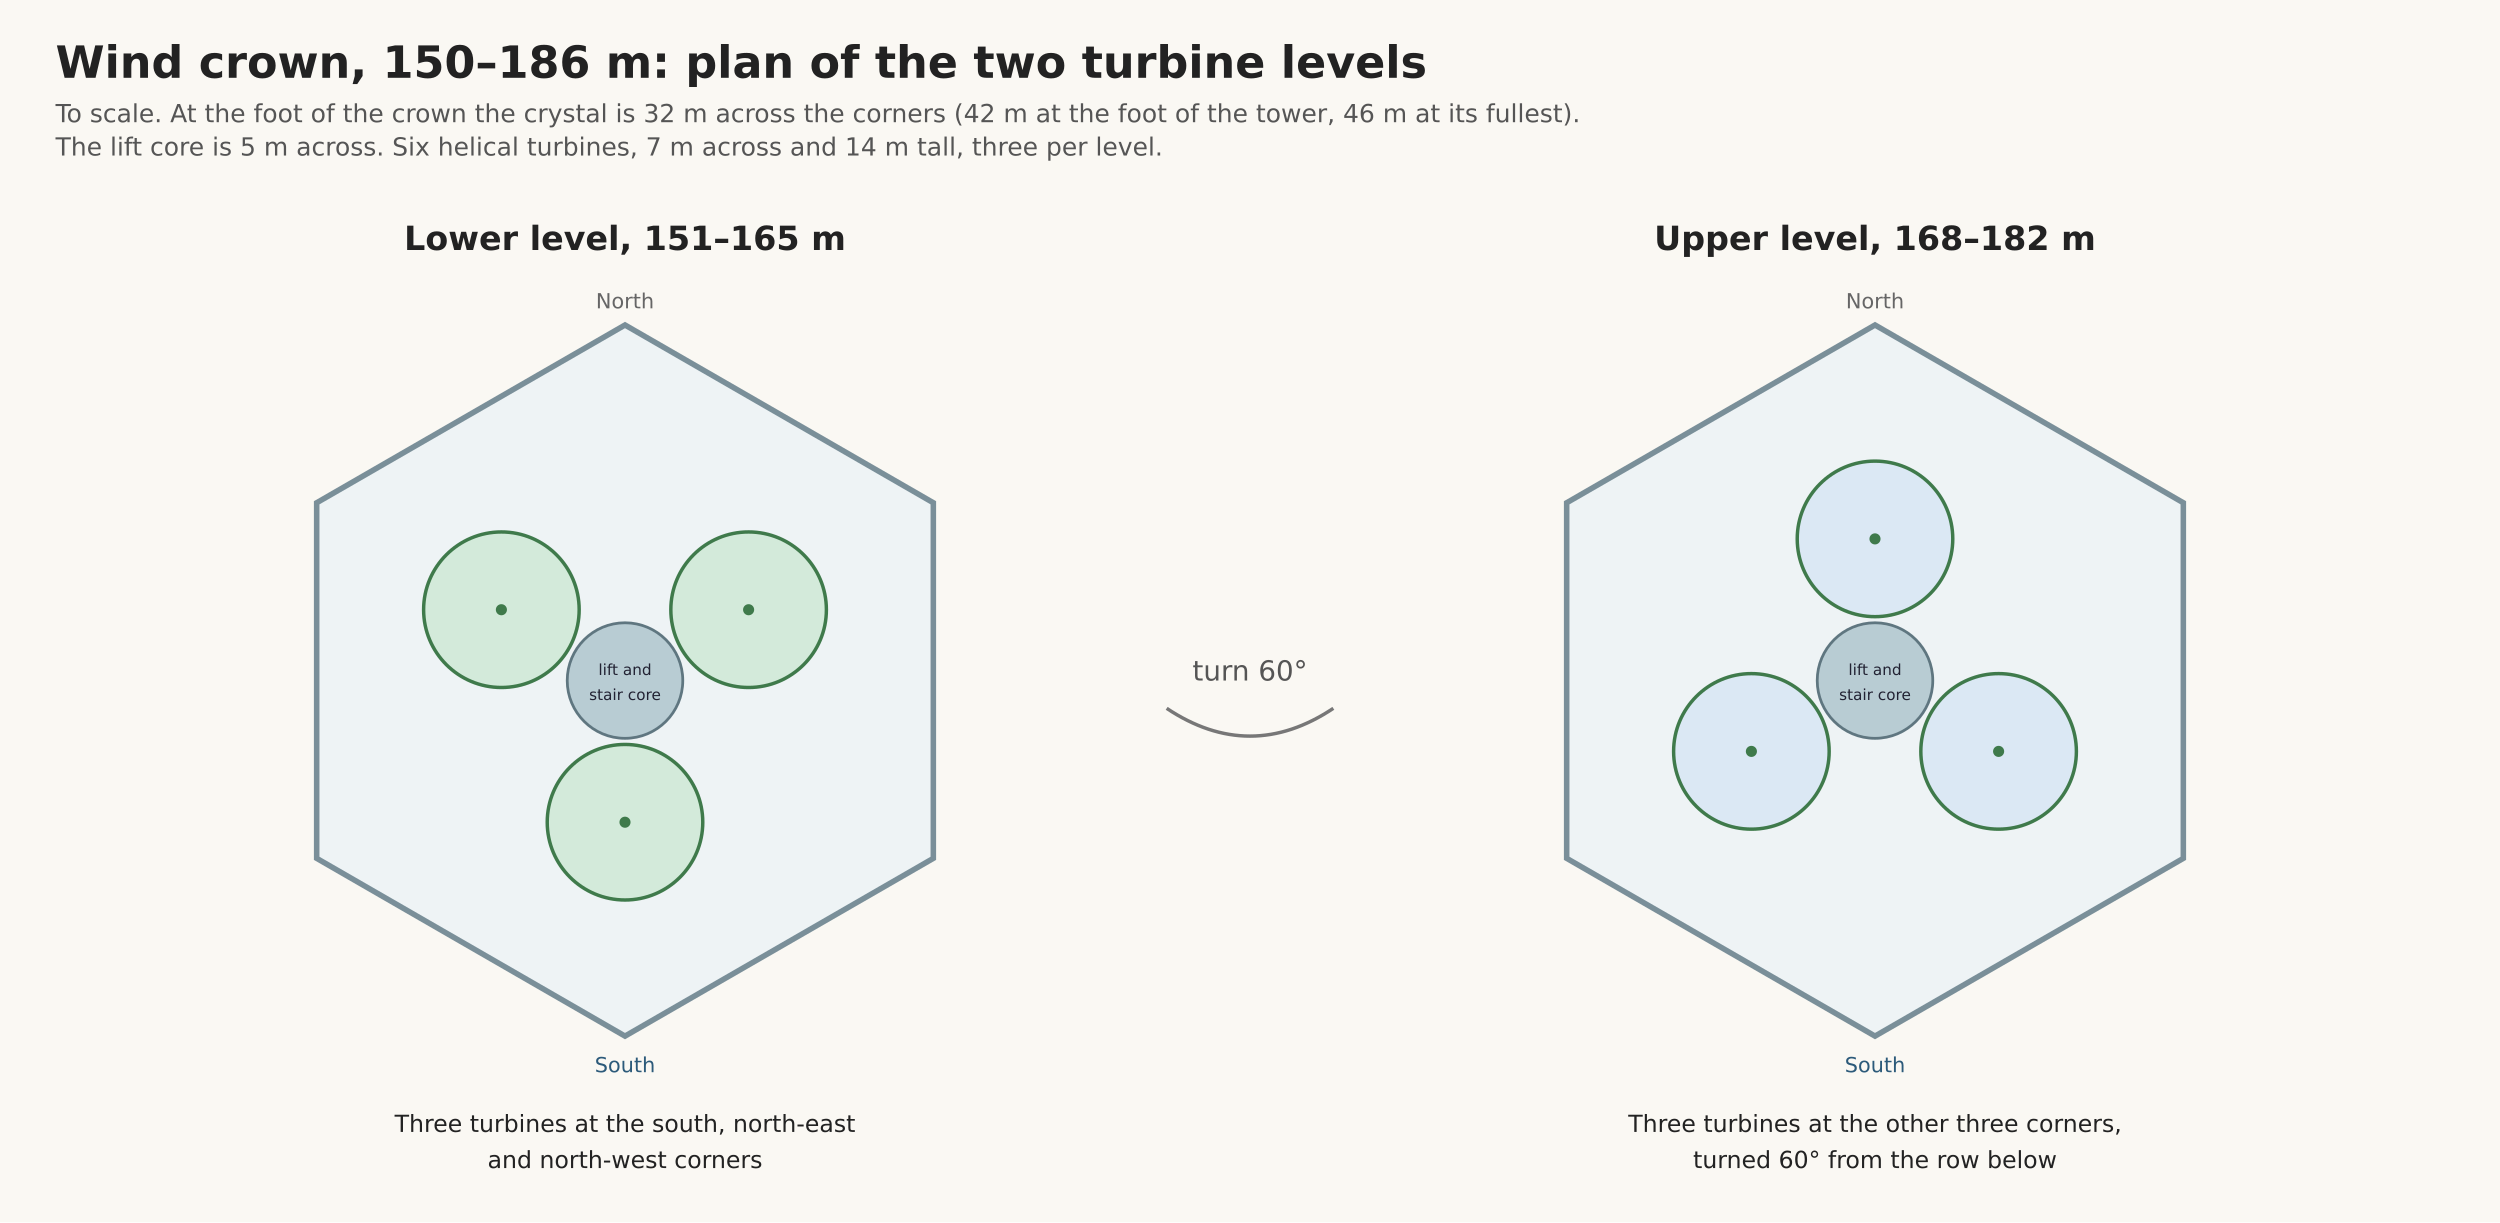
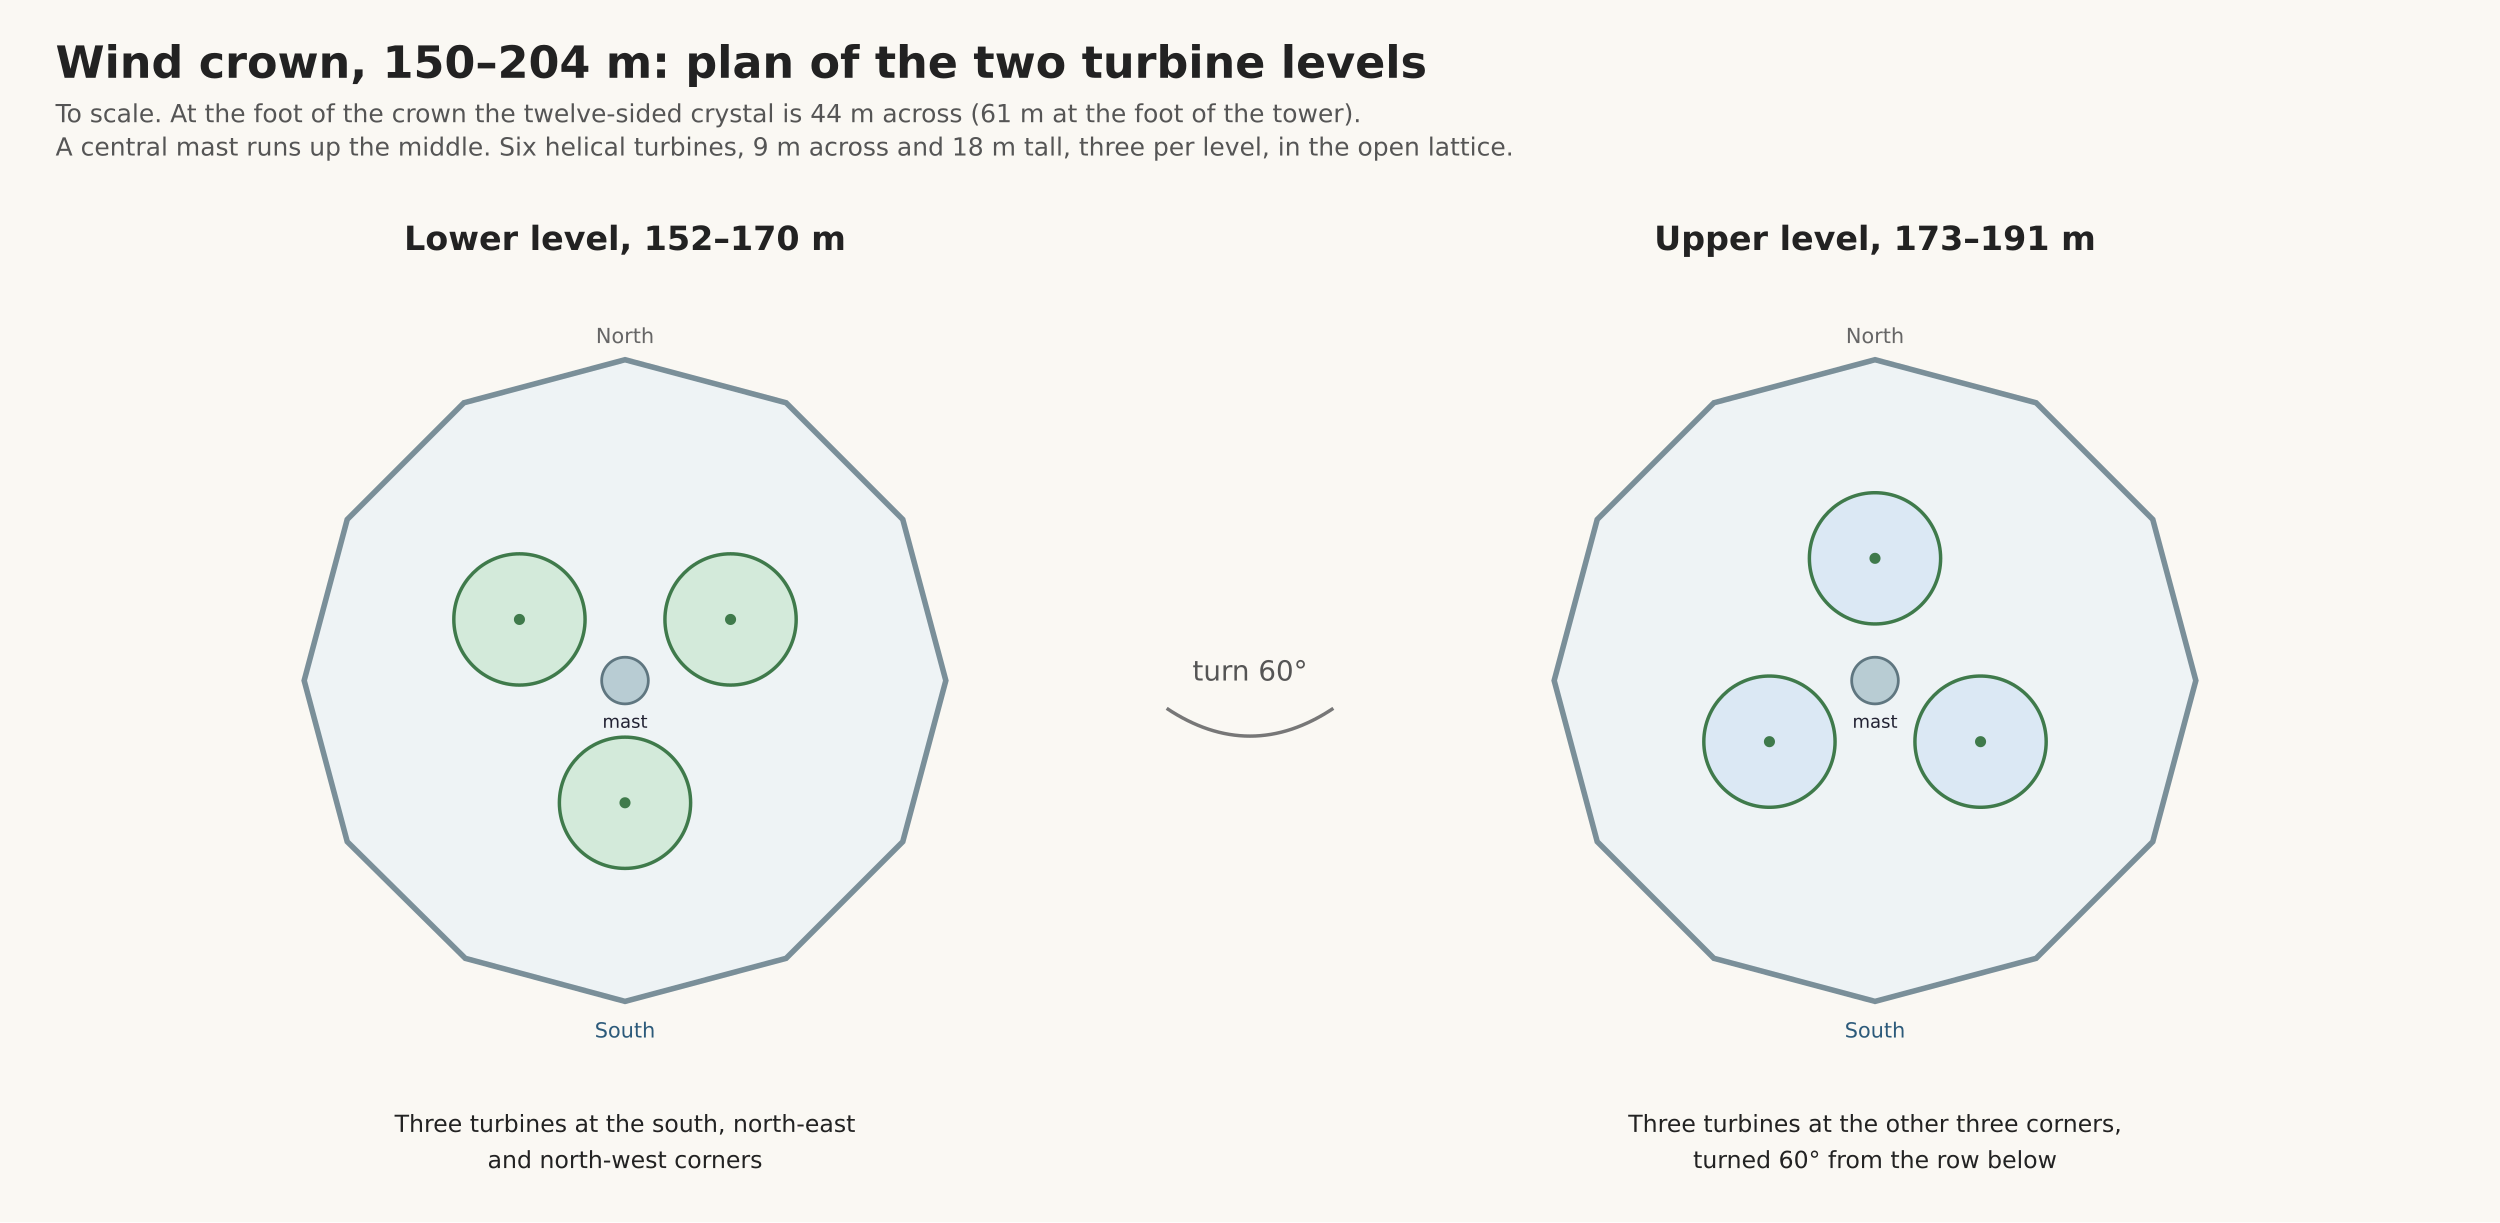
<svg xmlns="http://www.w3.org/2000/svg" width="1800" height="880" viewBox="0 0 1800 880" font-family="DejaVu Sans, Arial">
  <rect width="1800" height="880" fill="#faf8f3" />
-   <text x="40" y="56" font-size="32" font-weight="bold" fill="#222">Wind crown, 150–186 m: plan of the two turbine levels</text>
-   <text x="40" y="88" font-size="18" fill="#555">To scale. At the foot of the crown the crystal is 32 m across the corners (42 m at the foot of the tower, 46 m at its fullest).</text>
-   <text x="40" y="112" font-size="18" fill="#555">The lift core is 5 m across. Six helical turbines, 7 m across and 14 m tall, three per level.</text>
-   <text x="450" y="180" font-size="24" font-weight="bold" text-anchor="middle" fill="#222">Lower level, 151–165 m</text>
-   <polygon points="450,234 672,362 672,618 450,746 228,618 228,362" fill="#eef3f5" stroke="#7a8f99" stroke-width="4" />
-   <circle cx="539" cy="439" r="56.0" fill="#d3eada" stroke="#3f7a4b" stroke-width="2.5" />
-   <circle cx="539" cy="439" r="4" fill="#3f7a4b" />
-   <circle cx="450" cy="592" r="56.0" fill="#d3eada" stroke="#3f7a4b" stroke-width="2.5" />
-   <circle cx="450" cy="592" r="4" fill="#3f7a4b" />
-   <circle cx="361" cy="439" r="56.0" fill="#d3eada" stroke="#3f7a4b" stroke-width="2.5" />
-   <circle cx="361" cy="439" r="4" fill="#3f7a4b" />
-   <circle cx="450" cy="490" r="41.6" fill="#b8ccd3" stroke="#5f7680" stroke-width="2" />
-   <text x="450" y="486" font-size="11" text-anchor="middle" fill="#223">lift and</text>
-   <text x="450" y="504" font-size="11" text-anchor="middle" fill="#223">stair core</text>
-   <text x="450" y="222" font-size="15" text-anchor="middle" fill="#666">North</text>
-   <text x="450" y="772" font-size="15" text-anchor="middle" fill="#2c5a7a">South</text>
+   <text x="40" y="56" font-size="32" font-weight="bold" fill="#222">Wind crown, 150–204 m: plan of the two turbine levels</text>
+   <text x="40" y="88" font-size="18" fill="#555">To scale. At the foot of the crown the twelve-sided crystal is 44 m across (61 m at the foot of the tower).</text>
+   <text x="40" y="112" font-size="18" fill="#555">A central mast runs up the middle. Six helical turbines, 9 m across and 18 m tall, three per level, in the open lattice.</text>
+   <text x="450" y="180" font-size="24" font-weight="bold" text-anchor="middle" fill="#222">Lower level, 152–170 m</text>
+   <polygon points="450,259 566,290 650,374 681,490 650,606 566,690 450,721 335,690 250,606 219,490 250,374 334,290" fill="#eef3f5" stroke="#7a8f99" stroke-width="4" />
+   <circle cx="526" cy="446" r="47.25" fill="#d3eada" stroke="#3f7a4b" stroke-width="2.5" />
+   <circle cx="526" cy="446" r="4" fill="#3f7a4b" />
+   <circle cx="450" cy="578" r="47.25" fill="#d3eada" stroke="#3f7a4b" stroke-width="2.5" />
+   <circle cx="450" cy="578" r="4" fill="#3f7a4b" />
+   <circle cx="374" cy="446" r="47.25" fill="#d3eada" stroke="#3f7a4b" stroke-width="2.5" />
+   <circle cx="374" cy="446" r="4" fill="#3f7a4b" />
+   <circle cx="450" cy="490" r="16.8" fill="#b8ccd3" stroke="#5f7680" stroke-width="2" />
+   <text x="450" y="524" font-size="13" text-anchor="middle" fill="#223">mast</text>
+   <text x="450" y="247.0" font-size="15" text-anchor="middle" fill="#666">North</text>
+   <text x="450" y="747.0" font-size="15" text-anchor="middle" fill="#2c5a7a">South</text>
  <text x="450" y="815" font-size="17" text-anchor="middle" fill="#222">Three turbines at the south, north-east</text>
  <text x="450" y="841" font-size="17" text-anchor="middle" fill="#222">and north-west corners</text>
-   <text x="1350" y="180" font-size="24" font-weight="bold" text-anchor="middle" fill="#222">Upper level, 168–182 m</text>
-   <polygon points="1350,234 1572,362 1572,618 1350,746 1128,618 1128,362" fill="#eef3f5" stroke="#7a8f99" stroke-width="4" />
-   <circle cx="1350" cy="388" r="56.0" fill="#dbe8f4" stroke="#3f7a4b" stroke-width="2.5" />
-   <circle cx="1350" cy="388" r="4" fill="#3f7a4b" />
-   <circle cx="1439" cy="541" r="56.0" fill="#dbe8f4" stroke="#3f7a4b" stroke-width="2.5" />
-   <circle cx="1439" cy="541" r="4" fill="#3f7a4b" />
-   <circle cx="1261" cy="541" r="56.0" fill="#dbe8f4" stroke="#3f7a4b" stroke-width="2.5" />
-   <circle cx="1261" cy="541" r="4" fill="#3f7a4b" />
-   <circle cx="1350" cy="490" r="41.6" fill="#b8ccd3" stroke="#5f7680" stroke-width="2" />
-   <text x="1350" y="486" font-size="11" text-anchor="middle" fill="#223">lift and</text>
-   <text x="1350" y="504" font-size="11" text-anchor="middle" fill="#223">stair core</text>
-   <text x="1350" y="222" font-size="15" text-anchor="middle" fill="#666">North</text>
-   <text x="1350" y="772" font-size="15" text-anchor="middle" fill="#2c5a7a">South</text>
+   <text x="1350" y="180" font-size="24" font-weight="bold" text-anchor="middle" fill="#222">Upper level, 173–191 m</text>
+   <polygon points="1350,259 1466,290 1550,374 1581,490 1550,606 1466,690 1350,721 1234,690 1150,606 1119,490 1150,374 1234,290" fill="#eef3f5" stroke="#7a8f99" stroke-width="4" />
+   <circle cx="1350" cy="402" r="47.25" fill="#dbe8f4" stroke="#3f7a4b" stroke-width="2.5" />
+   <circle cx="1350" cy="402" r="4" fill="#3f7a4b" />
+   <circle cx="1426" cy="534" r="47.25" fill="#dbe8f4" stroke="#3f7a4b" stroke-width="2.5" />
+   <circle cx="1426" cy="534" r="4" fill="#3f7a4b" />
+   <circle cx="1274" cy="534" r="47.25" fill="#dbe8f4" stroke="#3f7a4b" stroke-width="2.5" />
+   <circle cx="1274" cy="534" r="4" fill="#3f7a4b" />
+   <circle cx="1350" cy="490" r="16.8" fill="#b8ccd3" stroke="#5f7680" stroke-width="2" />
+   <text x="1350" y="524" font-size="13" text-anchor="middle" fill="#223">mast</text>
+   <text x="1350" y="247.0" font-size="15" text-anchor="middle" fill="#666">North</text>
+   <text x="1350" y="747.0" font-size="15" text-anchor="middle" fill="#2c5a7a">South</text>
  <text x="1350" y="815" font-size="17" text-anchor="middle" fill="#222">Three turbines at the other three corners,</text>
  <text x="1350" y="841" font-size="17" text-anchor="middle" fill="#222">turned 60° from the row below</text>
  <text x="900" y="490" font-size="20" text-anchor="middle" fill="#555">turn 60°</text>
  <path d="M840 510 Q900 550 960 510" fill="none" stroke="#777" stroke-width="2.5" />
</svg>
